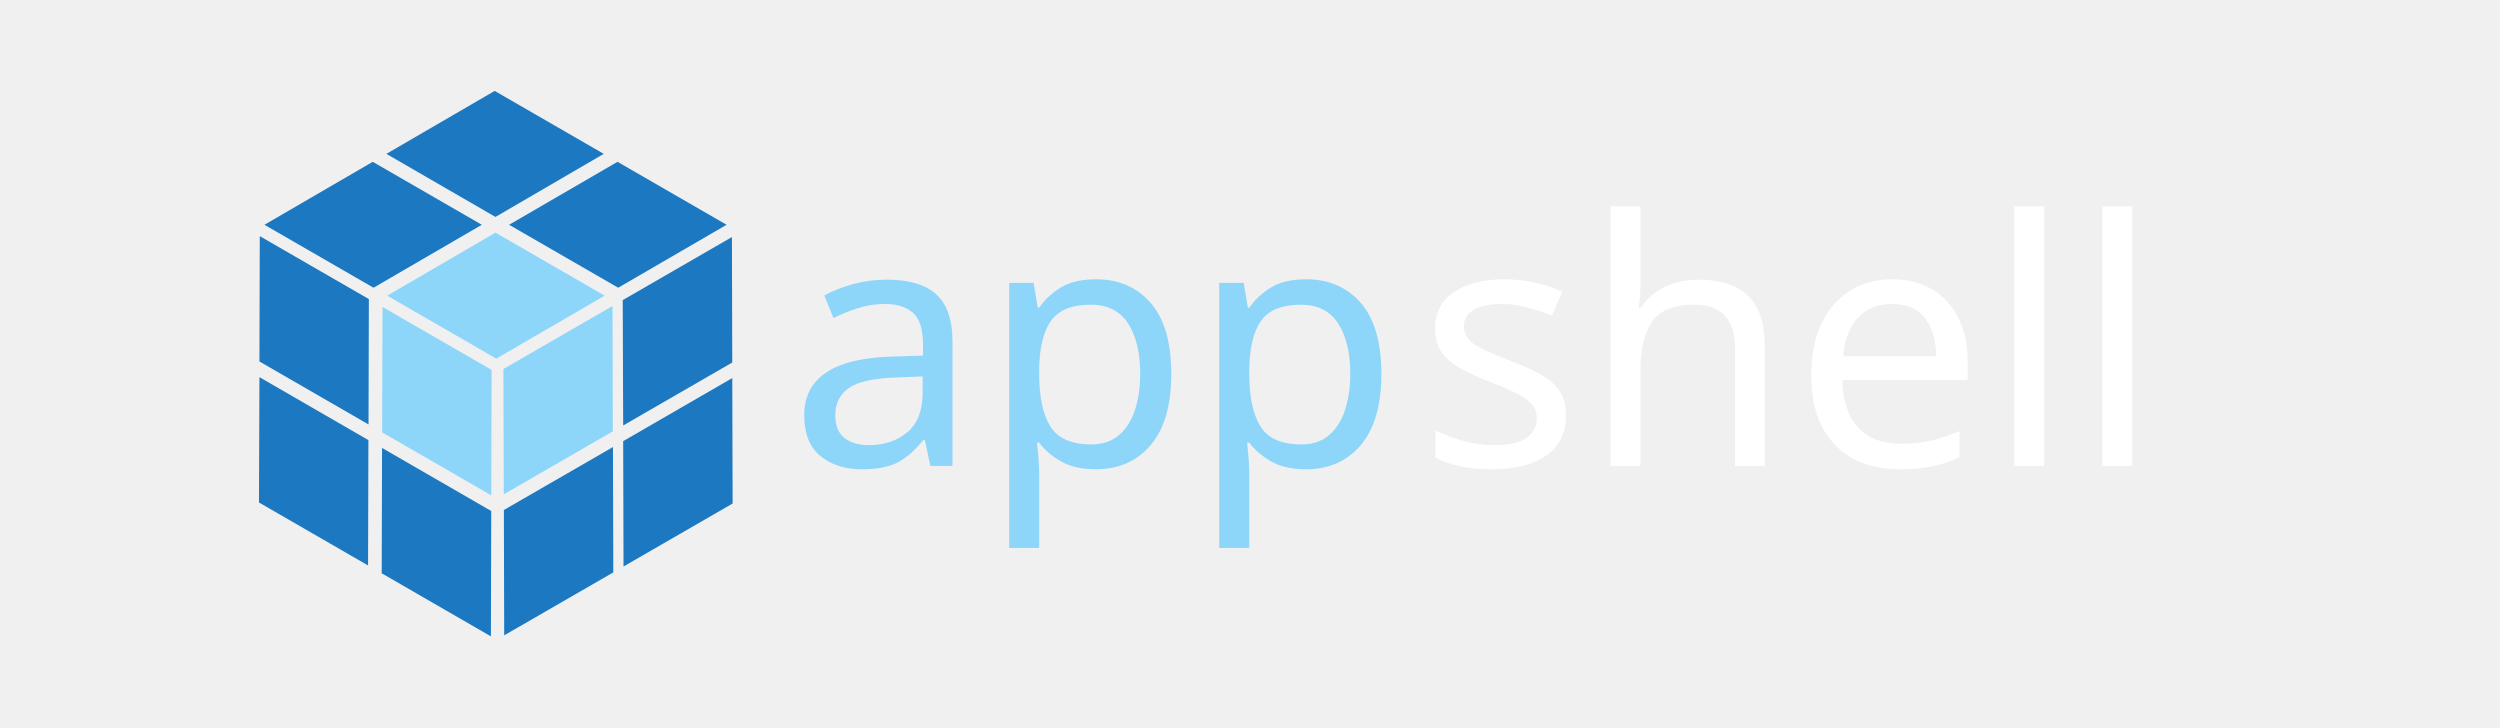
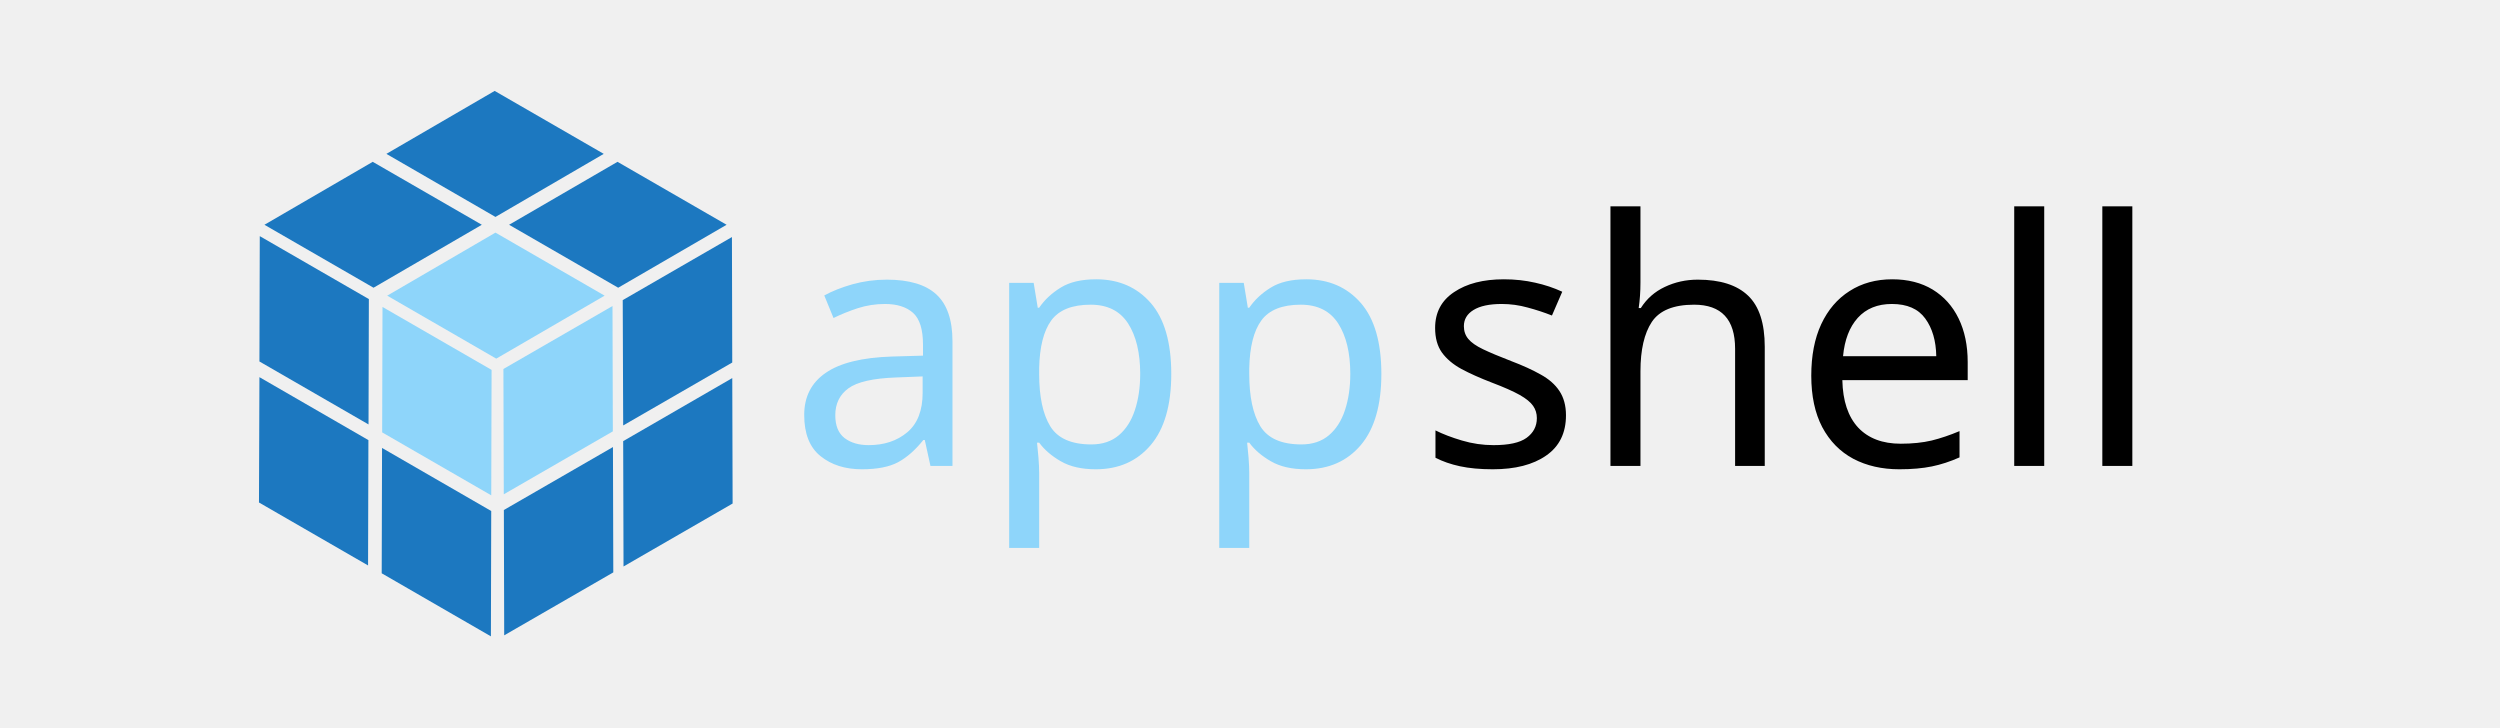
<svg xmlns="http://www.w3.org/2000/svg" id="Side1" viewBox="0 0 220 64">
  <defs>
-     <style>.cls-1{fill:none;}.cls-2{font-size:30.06px;font-family:PTSans-Caption, PT Sans Caption;}.cls-2,.cls-6{fill:#8ed5fa;}.cls-3{fill:#fff;}.cls-4{clip-path:url(#clip-path);}.cls-5{fill:#1c78c0;}.cls-7{clip-path:url(#clip-path-2);}.cls-8{clip-path:url(#clip-path-3);}</style>
+     <style>.cls-1{fill:none;}.cls-2{font-size:30.06px;font-family:PTSans-Caption, PT Sans Caption;}.cls-2,.cls-6{fill:#8ed5fa;}.cls-3{fill:currentColor;}.cls-4{clip-path:url(#clip-path);}.cls-5{fill:#1c78c0;}.cls-7{clip-path:url(#clip-path-2);}.cls-8{clip-path:url(#clip-path-3);}</style>
    <clipPath id="clip-path">
      <polygon class="cls-1" points="22.79 44.22 22.86 20.78 43.26 32.55 43.2 56 22.79 44.22" />
    </clipPath>
    <clipPath id="clip-path-2">
      <polygon class="cls-1" points="23.27 19.78 43.53 8 63.94 19.78 43.67 31.56 23.27 19.78" />
    </clipPath>
    <clipPath id="clip-path-3">
      <polygon class="cls-1" points="44.37 55.91 44.3 32.47 64.41 20.86 64.47 44.31 44.37 55.91" />
    </clipPath>
  </defs>
  <text class="cls-2" transform="translate(69.38 41)">app<tspan class="cls-3" x="55.38" y="0">shell</tspan>
  </text>
  <g id="iso-left">
    <g class="cls-4">
      <polyline class="cls-5" points="32.42 38.73 22.83 33.19 22.79 44.22 32.39 49.76 32.42 38.73" />
      <polyline class="cls-5" points="43.23 44.97 33.62 39.42 33.59 50.45 43.2 56 43.23 44.97" />
      <polyline class="cls-5" points="32.46 26.32 22.86 20.78 22.83 31.81 32.43 37.35 32.46 26.32" />
      <polyline class="cls-6" points="43.26 32.55 33.66 27.01 33.63 38.05 43.23 43.59 43.26 32.55" />
    </g>
  </g>
  <g id="iso-top">
    <g class="cls-7">
      <polyline class="cls-5" points="42.4 19.78 32.8 14.24 23.27 19.78 32.87 25.32 42.4 19.78" />
      <polyline class="cls-6" points="53.21 26.02 43.6 20.47 34.07 26.02 43.67 31.56 53.21 26.02" />
      <polyline class="cls-5" points="53.13 13.54 43.53 8 34 13.54 43.6 19.09 53.13 13.54" />
      <polyline class="cls-5" points="63.94 19.78 54.34 14.24 44.8 19.78 54.4 25.32 63.94 19.78" />
    </g>
  </g>
  <g id="iso-right">
    <g class="cls-8">
      <polyline class="cls-5" points="53.94 39.34 44.34 44.88 44.37 55.91 53.97 50.37 53.94 39.34" />
      <polyline class="cls-5" points="64.44 33.27 54.84 38.82 54.87 49.85 64.47 44.31 64.44 33.27" />
      <polyline class="cls-6" points="53.9 26.93 44.3 32.47 44.33 43.5 53.93 37.96 53.9 26.93" />
      <polyline class="cls-5" points="64.41 20.86 54.8 26.41 54.84 37.44 64.44 31.9 64.41 20.86" />
    </g>
  </g>
</svg>
